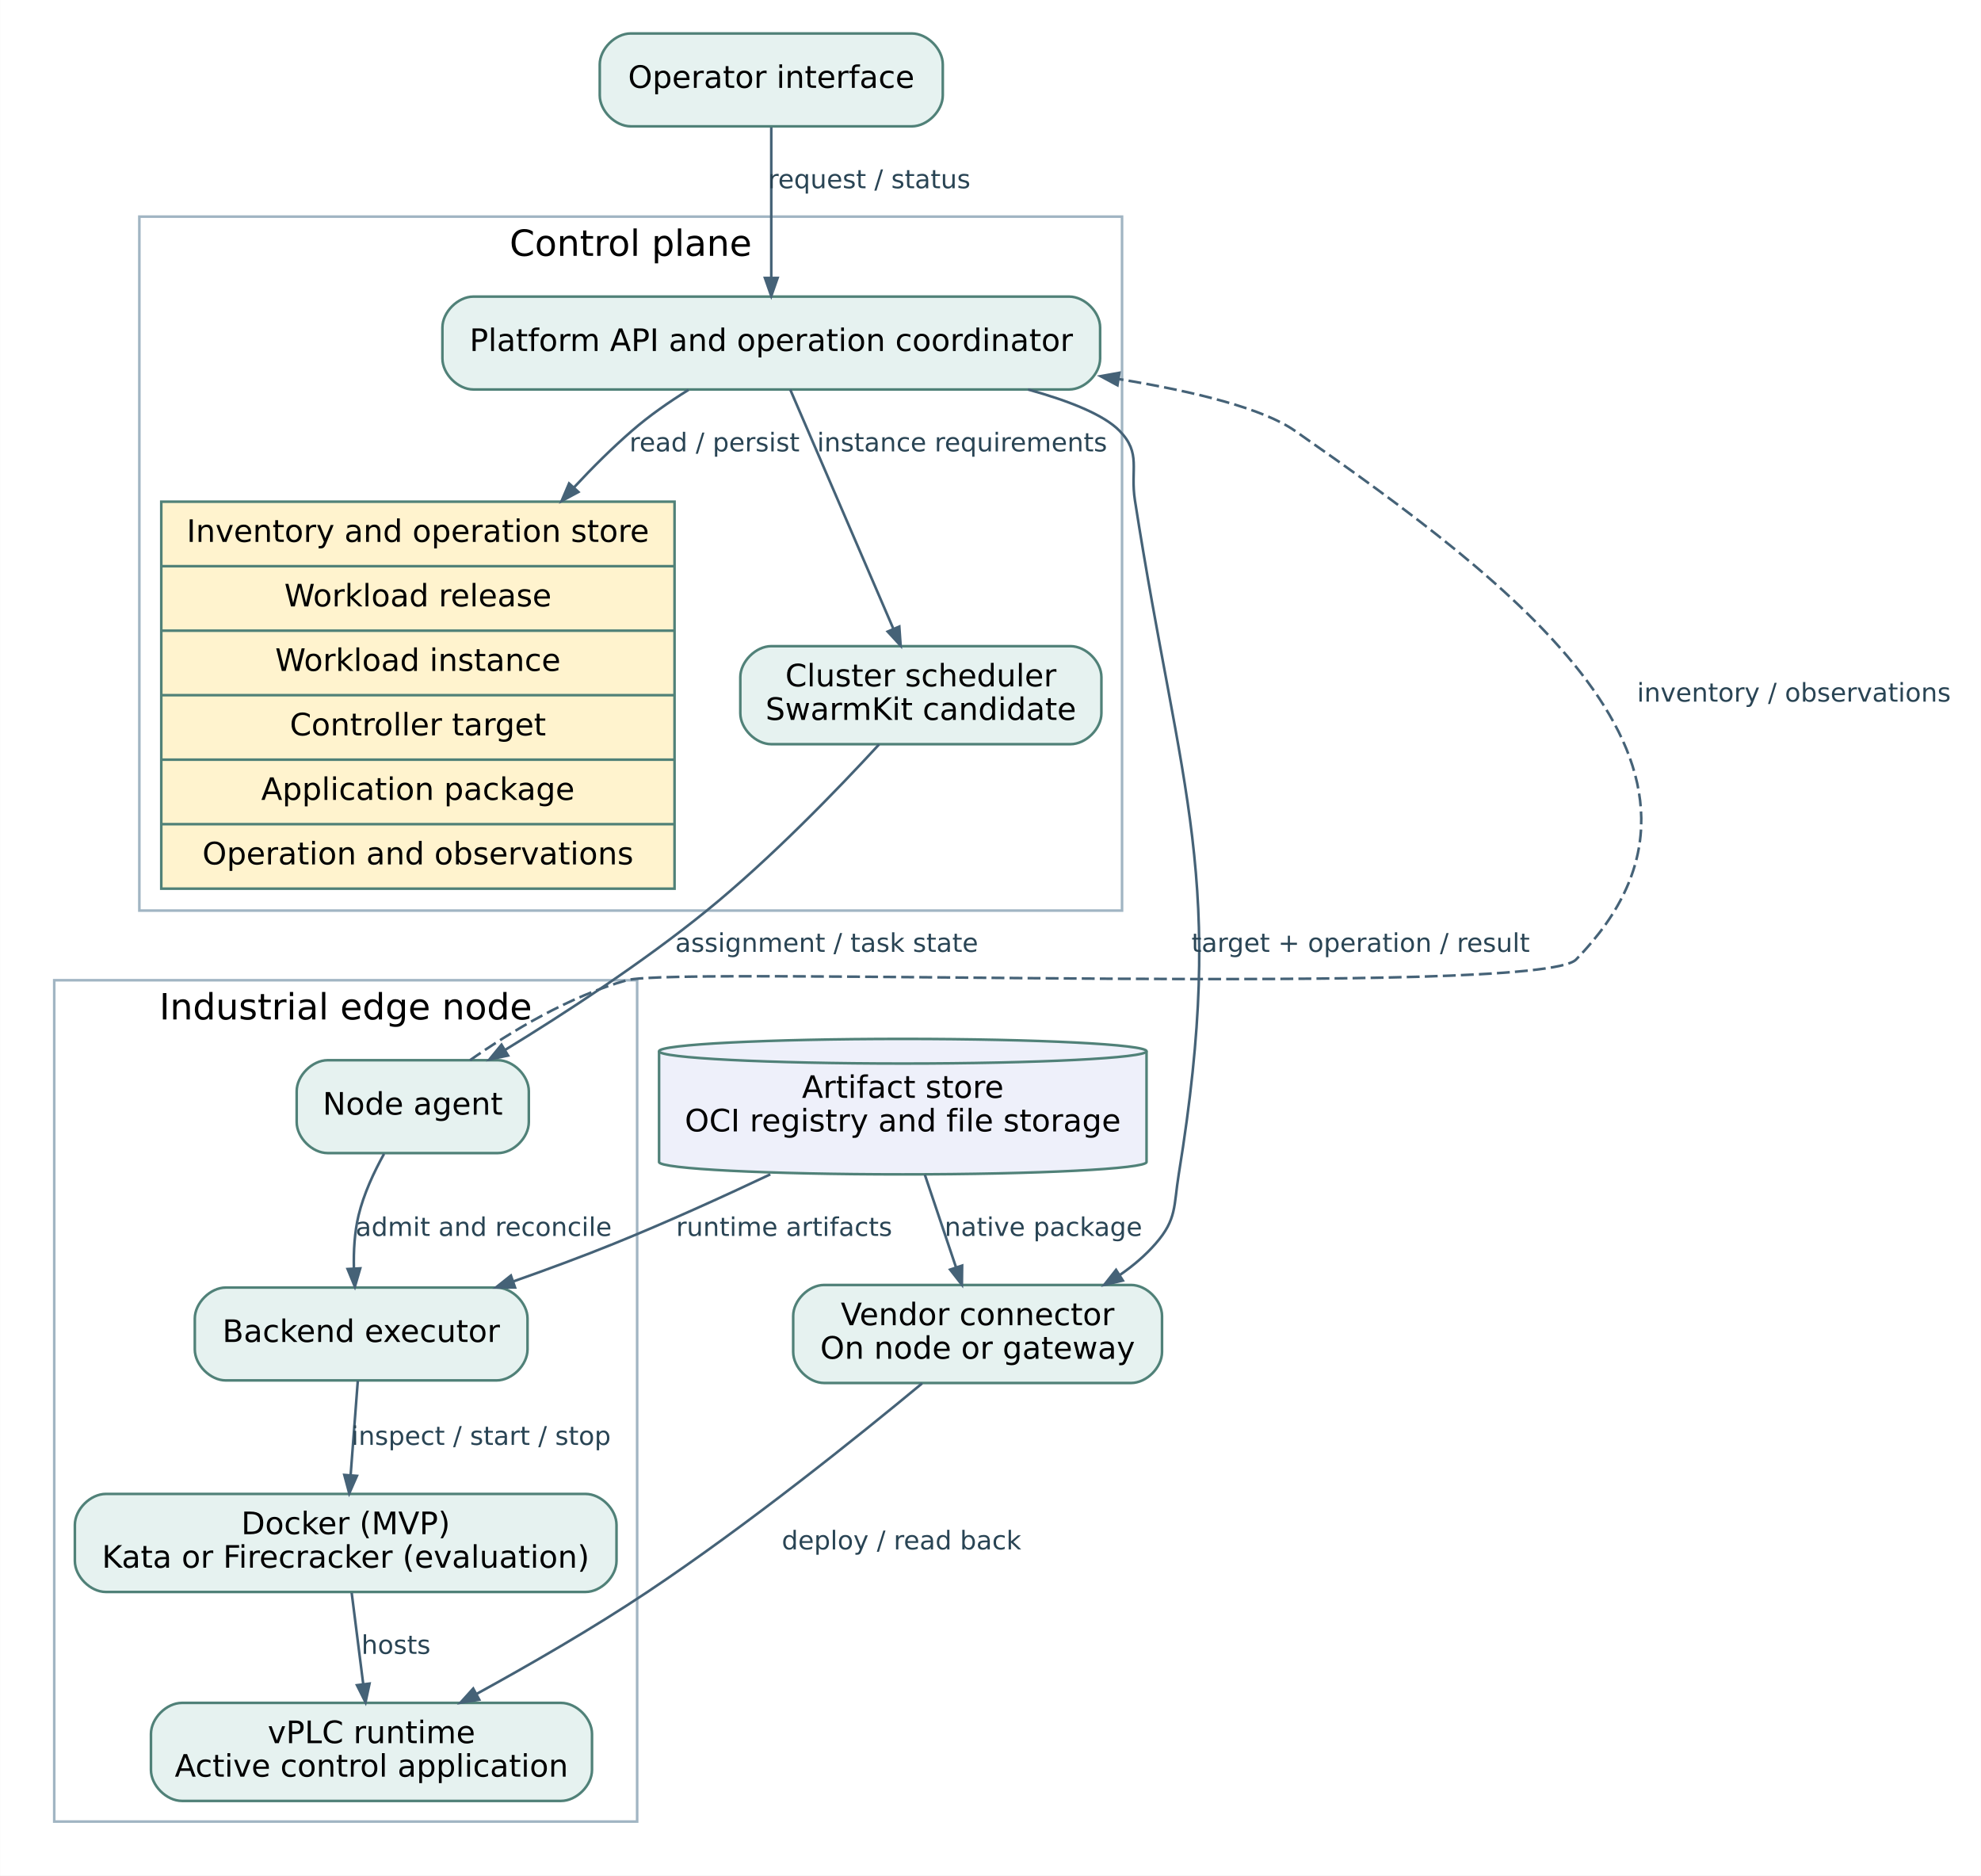
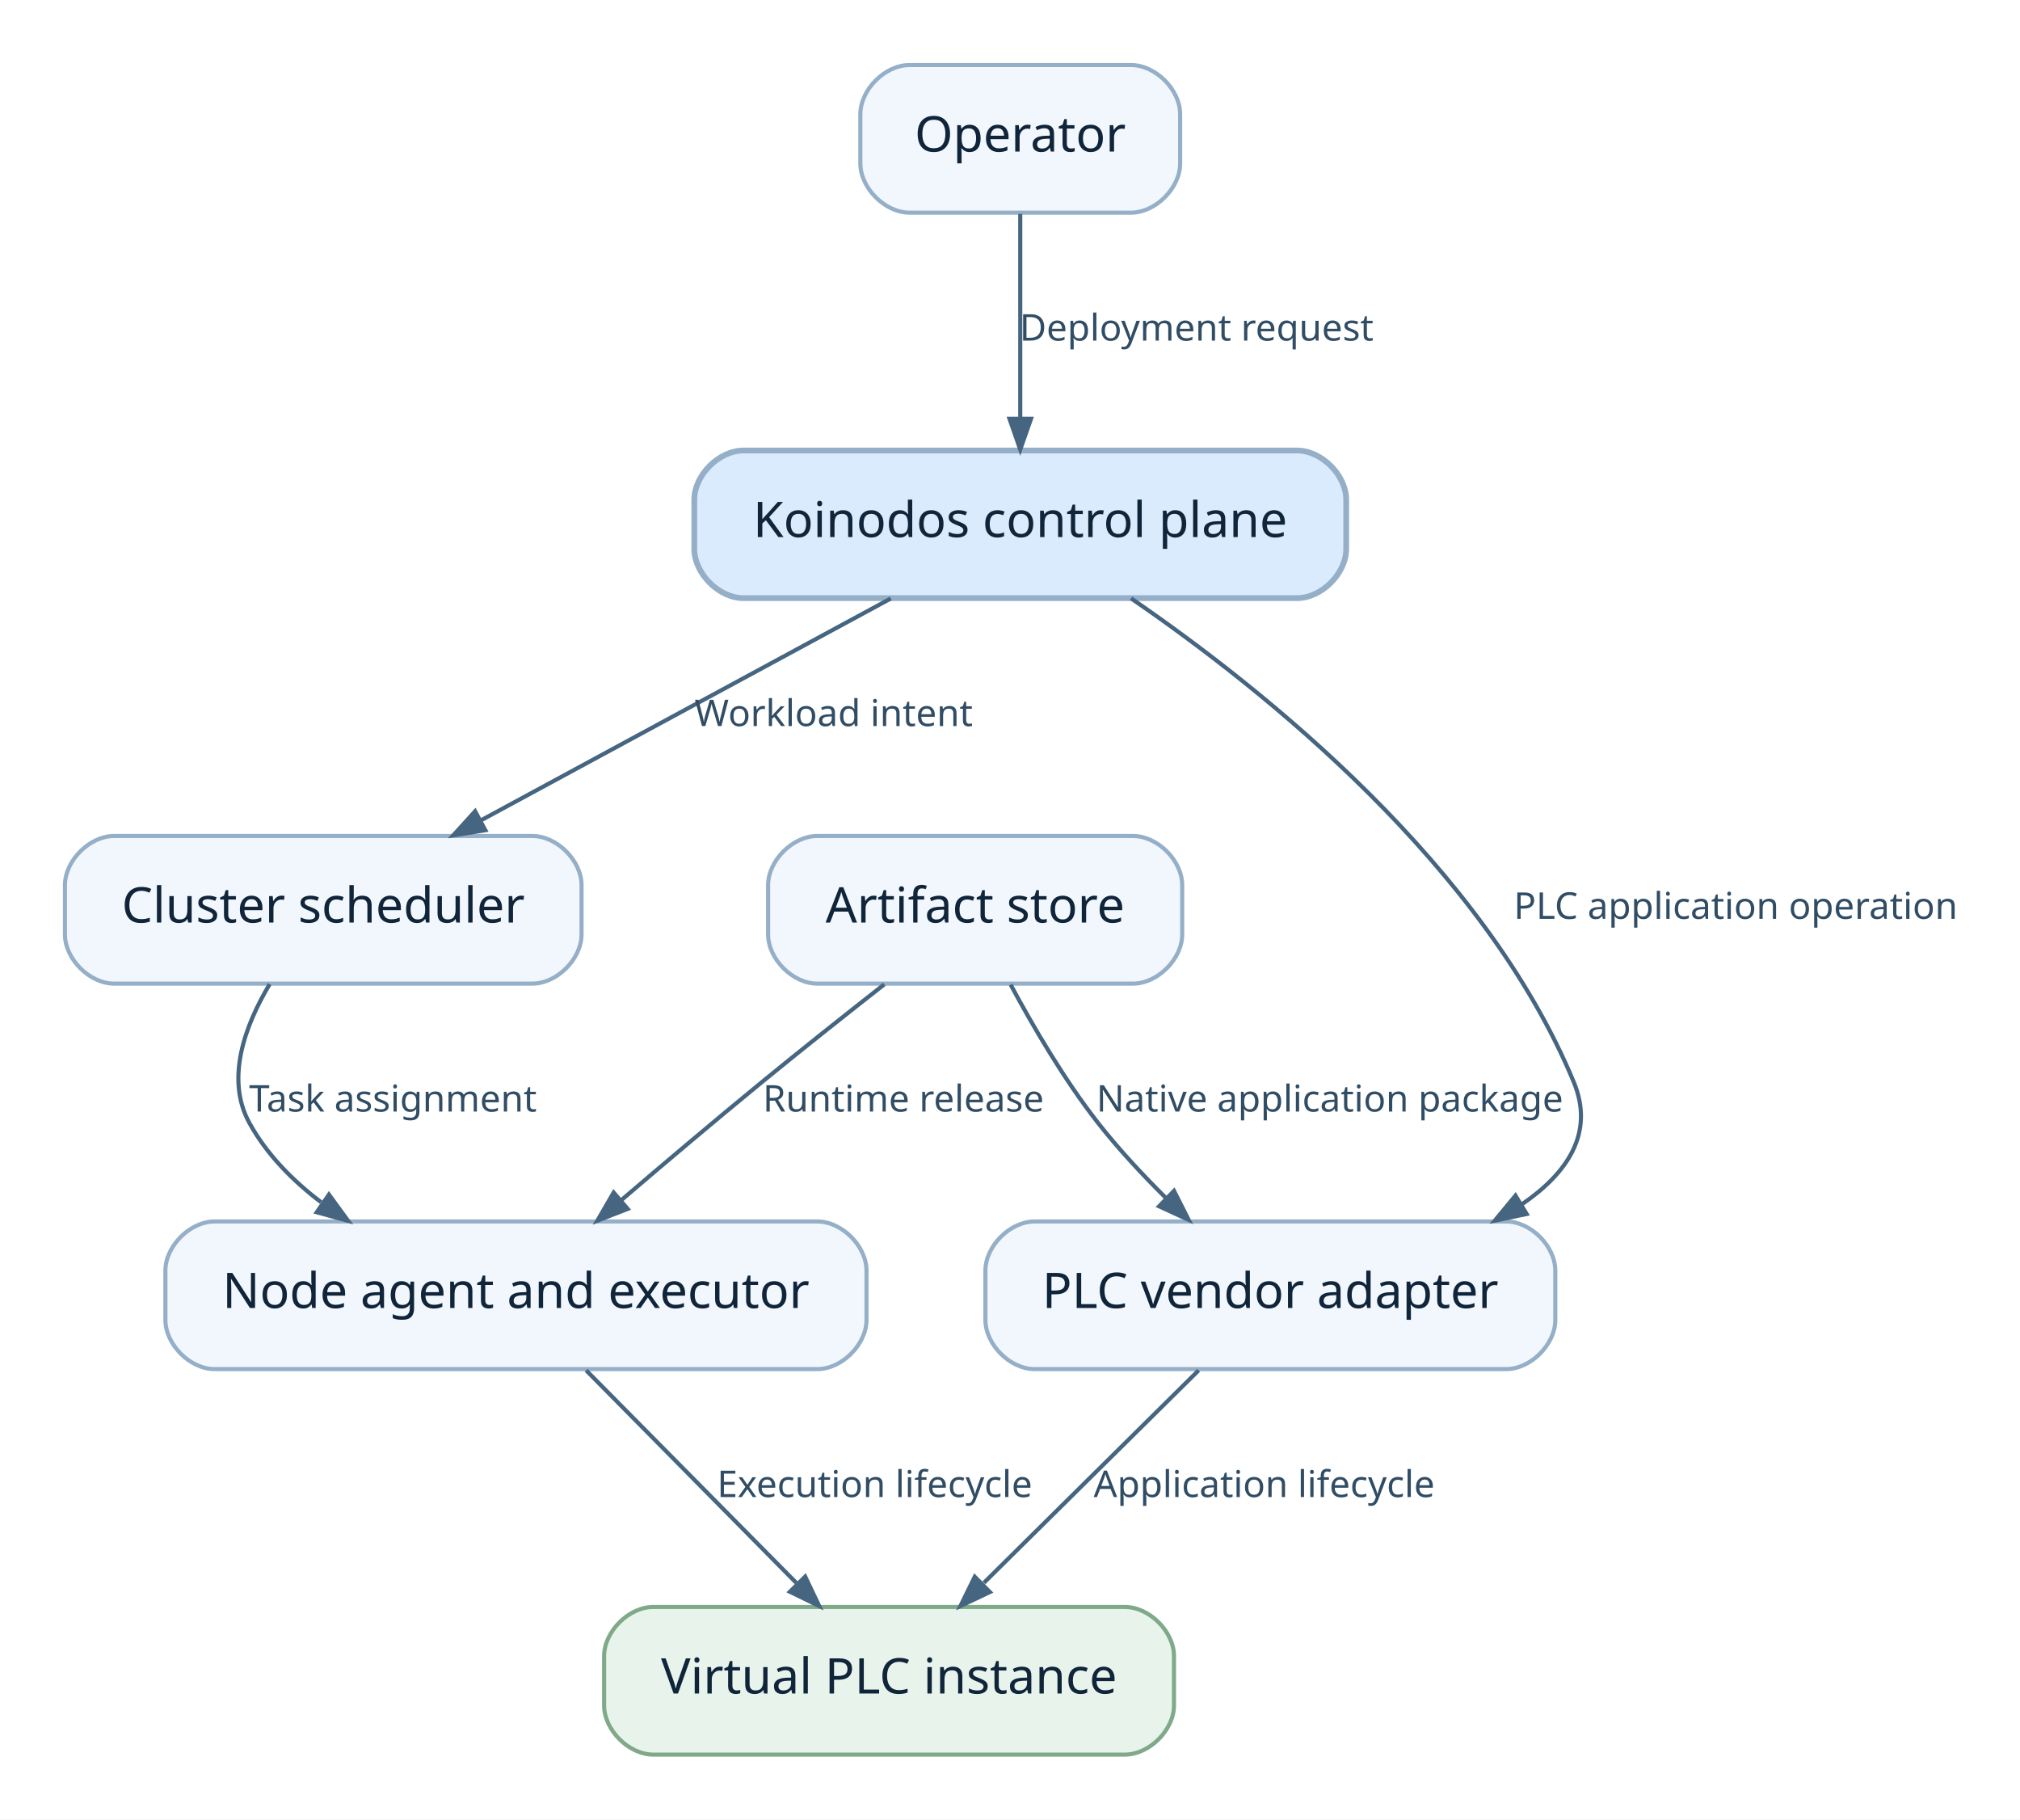
- <svg xmlns="http://www.w3.org/2000/svg" width="768pt" height="727pt" viewBox="0.00 0.00 767.92 727.05">
-   <g id="graph0" class="graph" transform="scale(1 1) rotate(0) translate(12.96 714.09)">
-     <polygon fill="white" stroke="transparent" points="-12.96,12.96 -12.96,-714.09 754.96,-714.09 754.96,12.96 -12.96,12.96" />
-     <g id="clust1" class="cluster">
-       <polygon fill="white" stroke="#a1b5c3" points="41,-361.12 41,-630.12 422,-630.12 422,-361.12 41,-361.12" />
-       <text text-anchor="middle" x="231.5" y="-614.92" font-family="DejaVu Sans" font-size="14.00">Control plane</text>
-     </g>
-     <g id="clust2" class="cluster">
-       <polygon fill="white" stroke="#a1b5c3" points="8,-8 8,-334.12 234,-334.12 234,-8 8,-8" />
-       <text text-anchor="middle" x="121" y="-318.93" font-family="DejaVu Sans" font-size="14.00">Industrial edge node</text>
-     </g>
+ <svg xmlns="http://www.w3.org/2000/svg" width="493pt" height="444pt" viewBox="0.00 0.00 492.68 443.68">
+   <g id="graph0" class="graph" transform="scale(1 1) rotate(0) translate(15.84 427.84)">
+     <polygon fill="white" stroke="transparent" points="-15.84,15.84 -15.84,-427.84 476.84,-427.84 476.84,15.84 -15.84,15.84" />
    <g id="node1" class="node">
-       <path fill="#e6f2f0" stroke="#508178" d="M340.5,-701.12C340.5,-701.12 231.5,-701.12 231.5,-701.12 225.5,-701.12 219.5,-695.12 219.5,-689.12 219.5,-689.12 219.5,-677.12 219.5,-677.12 219.5,-671.12 225.5,-665.12 231.5,-665.12 231.5,-665.12 340.5,-665.12 340.5,-665.12 346.5,-665.12 352.5,-671.12 352.5,-677.12 352.5,-677.12 352.5,-689.12 352.5,-689.12 352.5,-695.12 346.5,-701.12 340.5,-701.12" />
-       <text text-anchor="middle" x="286" y="-680.02" font-family="DejaVu Sans" font-size="12.00">Operator interface</text>
+       <path fill="#f1f7fd" stroke="#94afc7" d="M260,-412C260,-412 206,-412 206,-412 200,-412 194,-406 194,-400 194,-400 194,-388 194,-388 194,-382 200,-376 206,-376 206,-376 260,-376 260,-376 266,-376 272,-382 272,-388 272,-388 272,-400 272,-400 272,-406 266,-412 260,-412" />
+       <text text-anchor="middle" x="233" y="-390.9" font-family="sans-serif" font-size="12.00" fill="#10243a">Operator</text>
    </g>
    <g id="node2" class="node">
-       <path fill="#e6f2f0" stroke="#508178" d="M401.5,-599.12C401.5,-599.12 170.5,-599.12 170.5,-599.12 164.5,-599.12 158.5,-593.12 158.5,-587.12 158.5,-587.12 158.5,-575.12 158.5,-575.12 158.5,-569.12 164.5,-563.12 170.5,-563.12 170.5,-563.12 401.5,-563.12 401.5,-563.12 407.5,-563.12 413.5,-569.12 413.5,-575.12 413.5,-575.12 413.5,-587.12 413.5,-587.12 413.5,-593.12 407.5,-599.12 401.5,-599.12" />
-       <text text-anchor="middle" x="286" y="-578.02" font-family="DejaVu Sans" font-size="12.00">Platform API and operation coordinator</text>
+       <path fill="#d9ebfc" stroke="#94afc7" stroke-width="1.4" d="M300.5,-318C300.5,-318 165.5,-318 165.5,-318 159.5,-318 153.5,-312 153.5,-306 153.5,-306 153.5,-294 153.5,-294 153.5,-288 159.5,-282 165.5,-282 165.5,-282 300.5,-282 300.5,-282 306.5,-282 312.5,-288 312.5,-294 312.5,-294 312.5,-306 312.5,-306 312.5,-312 306.5,-318 300.5,-318" />
+       <text text-anchor="middle" x="233" y="-296.9" font-family="sans-serif" font-size="12.00" fill="#10243a">Koinodos control plane</text>
+     </g>
+     <g id="edge1" class="edge">
+       <path fill="none" stroke="#466581" d="M233,-375.7C233,-361.69 233,-341.77 233,-326.03" />
+       <polygon fill="#466581" stroke="#466581" points="235.63,-325.73 233,-318.23 230.38,-325.73 235.63,-325.73" />
+       <text text-anchor="middle" x="276" y="-344.8" font-family="sans-serif" font-size="9.00" fill="#304d65">Deployment request</text>
+     </g>
+     <g id="node3" class="node">
+       <path fill="#f1f7fd" stroke="#94afc7" d="M114,-224C114,-224 12,-224 12,-224 6,-224 0,-218 0,-212 0,-212 0,-200 0,-200 0,-194 6,-188 12,-188 12,-188 114,-188 114,-188 120,-188 126,-194 126,-200 126,-200 126,-212 126,-212 126,-218 120,-224 114,-224" />
+       <text text-anchor="middle" x="63" y="-202.9" font-family="sans-serif" font-size="12.00" fill="#10243a">Cluster scheduler</text>
+     </g>
+     <g id="edge2" class="edge">
+       <path fill="none" stroke="#466581" d="M201.42,-281.91C173.12,-266.6 131.54,-244.09 101.34,-227.75" />
+       <polygon fill="#466581" stroke="#466581" points="102.54,-225.41 94.7,-224.15 100.04,-230.03 102.54,-225.41" />
+       <text text-anchor="middle" x="187.5" y="-250.8" font-family="sans-serif" font-size="9.00" fill="#304d65">Workload intent</text>
+     </g>
+     <g id="node5" class="node">
+       <path fill="#f1f7fd" stroke="#94afc7" d="M351.5,-130C351.5,-130 236.5,-130 236.5,-130 230.5,-130 224.5,-124 224.5,-118 224.5,-118 224.5,-106 224.5,-106 224.5,-100 230.5,-94 236.5,-94 236.5,-94 351.5,-94 351.5,-94 357.5,-94 363.5,-100 363.5,-106 363.5,-106 363.5,-118 363.5,-118 363.5,-124 357.5,-130 351.5,-130" />
+       <text text-anchor="middle" x="294" y="-108.9" font-family="sans-serif" font-size="12.00" fill="#10243a">PLC vendor adapter</text>
    </g>
    <g id="edge3" class="edge">
-       <path fill="none" stroke="#456277" d="M286,-664.71C286,-648.65 286,-624.64 286,-606.65" />
-       <polygon fill="#456277" stroke="#456277" points="288.45,-606.34 286,-599.34 283.55,-606.34 288.45,-606.34" />
-       <text text-anchor="middle" x="324" y="-641.12" font-family="DejaVu Sans" font-size="10.00" fill="#294454">request / status</text>
-     </g>
-     <g id="node3" class="node">
-       <polygon fill="#fff3ce" stroke="#508178" points="49.5,-369.62 49.5,-519.62 248.5,-519.62 248.5,-369.62 49.5,-369.62" />
-       <text text-anchor="middle" x="149" y="-504.02" font-family="DejaVu Sans" font-size="12.00">Inventory and operation store</text>
-       <polyline fill="none" stroke="#508178" points="49.5,-494.62 248.5,-494.62 " />
-       <text text-anchor="middle" x="149" y="-479.02" font-family="DejaVu Sans" font-size="12.00">Workload release</text>
-       <polyline fill="none" stroke="#508178" points="49.5,-469.62 248.5,-469.62 " />
-       <text text-anchor="middle" x="149" y="-454.02" font-family="DejaVu Sans" font-size="12.00">Workload instance</text>
-       <polyline fill="none" stroke="#508178" points="49.5,-444.62 248.5,-444.62 " />
-       <text text-anchor="middle" x="149" y="-429.02" font-family="DejaVu Sans" font-size="12.00">Controller target</text>
-       <polyline fill="none" stroke="#508178" points="49.5,-419.62 248.5,-419.62 " />
-       <text text-anchor="middle" x="149" y="-404.02" font-family="DejaVu Sans" font-size="12.00">Application package</text>
-       <polyline fill="none" stroke="#508178" points="49.5,-394.62 248.5,-394.62 " />
-       <text text-anchor="middle" x="149" y="-379.02" font-family="DejaVu Sans" font-size="12.00">Operation and observations</text>
-     </g>
-     <g id="edge1" class="edge">
-       <path fill="none" stroke="#456277" d="M253.92,-562.97C246.38,-558.29 238.63,-552.9 232,-547.12 224.33,-540.44 216.81,-533 209.62,-525.26" />
-       <polygon fill="#456277" stroke="#456277" points="211.23,-523.39 204.7,-519.87 207.61,-526.69 211.23,-523.39" />
-       <text text-anchor="middle" x="264" y="-539.12" font-family="DejaVu Sans" font-size="10.00" fill="#294454">read / persist</text>
+       <path fill="none" stroke="#466581" d="M260.02,-281.95C292.74,-259.51 346.18,-216.67 368,-164 373.14,-151.59 366.46,-141.77 355.33,-134.18" />
+       <polygon fill="#466581" stroke="#466581" points="356.51,-131.83 348.73,-130.2 353.79,-136.32 356.51,-131.83" />
+       <text text-anchor="middle" x="407.5" y="-203.8" font-family="sans-serif" font-size="9.00" fill="#304d65">PLC application operation</text>
    </g>
    <g id="node4" class="node">
-       <path fill="#e6f2f0" stroke="#508178" d="M402,-463.62C402,-463.62 286,-463.62 286,-463.62 280,-463.62 274,-457.62 274,-451.62 274,-451.62 274,-437.62 274,-437.62 274,-431.62 280,-425.62 286,-425.62 286,-425.62 402,-425.62 402,-425.62 408,-425.62 414,-431.62 414,-437.62 414,-437.62 414,-451.62 414,-451.62 414,-457.62 408,-463.62 402,-463.62" />
-       <text text-anchor="middle" x="344" y="-448.02" font-family="DejaVu Sans" font-size="12.00">Cluster scheduler</text>
-       <text text-anchor="middle" x="344" y="-435.02" font-family="DejaVu Sans" font-size="12.00">SwarmKit candidate</text>
+       <path fill="#f1f7fd" stroke="#94afc7" d="M183.5,-130C183.5,-130 36.5,-130 36.5,-130 30.5,-130 24.5,-124 24.5,-118 24.5,-118 24.5,-106 24.5,-106 24.5,-100 30.5,-94 36.5,-94 36.5,-94 183.5,-94 183.5,-94 189.5,-94 195.5,-100 195.5,-106 195.5,-106 195.5,-118 195.5,-118 195.5,-124 189.5,-130 183.5,-130" />
+       <text text-anchor="middle" x="110" y="-108.9" font-family="sans-serif" font-size="12.00" fill="#10243a">Node agent and executor</text>
    </g>
-     <g id="edge2" class="edge">
-       <path fill="none" stroke="#456277" d="M293.35,-563.09C303.46,-539.63 321.75,-497.23 333.36,-470.3" />
-       <polygon fill="#456277" stroke="#456277" points="335.64,-471.21 336.16,-463.81 331.14,-469.27 335.64,-471.21" />
-       <text text-anchor="middle" x="360" y="-539.12" font-family="DejaVu Sans" font-size="10.00" fill="#294454">instance requirements</text>
+     <g id="edge4" class="edge">
+       <path fill="none" stroke="#466581" d="M49.93,-187.87C43.84,-177.67 39.1,-164.69 45,-154 49.19,-146.4 55.46,-140.01 62.46,-134.71" />
+       <polygon fill="#466581" stroke="#466581" points="64.39,-136.57 69.07,-130.15 61.41,-132.25 64.39,-136.57" />
+       <text text-anchor="middle" x="80" y="-156.8" font-family="sans-serif" font-size="9.00" fill="#304d65">Task assignment</text>
    </g>
-     <g id="node10" class="node">
-       <path fill="#e6f2f0" stroke="#508178" d="M425.5,-216C425.5,-216 306.5,-216 306.5,-216 300.5,-216 294.5,-210 294.5,-204 294.5,-204 294.5,-190 294.5,-190 294.5,-184 300.5,-178 306.5,-178 306.5,-178 425.5,-178 425.5,-178 431.5,-178 437.5,-184 437.5,-190 437.5,-190 437.5,-204 437.5,-204 437.5,-210 431.5,-216 425.5,-216" />
-       <text text-anchor="middle" x="366" y="-200.4" font-family="DejaVu Sans" font-size="12.00">Vendor connector</text>
-       <text text-anchor="middle" x="366" y="-187.4" font-family="DejaVu Sans" font-size="12.00">On node or gateway</text>
+     <g id="node7" class="node">
+       <path fill="#e8f4eb" stroke="#80a98a" d="M258.5,-36C258.5,-36 143.5,-36 143.5,-36 137.5,-36 131.5,-30 131.5,-24 131.5,-24 131.5,-12 131.5,-12 131.5,-6 137.5,0 143.5,0 143.5,0 258.5,0 258.5,0 264.5,0 270.5,-6 270.5,-12 270.5,-12 270.5,-24 270.5,-24 270.5,-30 264.5,-36 258.5,-36" />
+       <text text-anchor="middle" x="201" y="-14.9" font-family="sans-serif" font-size="12.00" fill="#10243a">Virtual PLC instance</text>
+     </g>
+     <g id="edge7" class="edge">
+       <path fill="none" stroke="#466581" d="M127.12,-93.7C141.61,-79.05 162.49,-57.93 178.36,-41.89" />
+       <polygon fill="#466581" stroke="#466581" points="180.55,-43.41 183.96,-36.23 176.82,-39.71 180.55,-43.41" />
+       <text text-anchor="middle" x="197.5" y="-62.8" font-family="sans-serif" font-size="9.00" fill="#304d65">Execution lifecycle</text>
    </g>
    <g id="edge8" class="edge">
-       <path fill="none" stroke="#456277" d="M385.55,-563.11C401.59,-558.66 414.92,-553.33 421,-547.12 429.6,-538.34 425.1,-532.27 427,-520.12 444.94,-405.22 462.63,-373.8 444,-259 441.97,-246.51 443.32,-241.53 435,-232 431.02,-227.44 426.3,-223.43 421.21,-219.92" />
-       <polygon fill="#456277" stroke="#456277" points="422.31,-217.72 415.09,-216.03 419.68,-221.85 422.31,-217.72" />
-       <text text-anchor="middle" x="514.5" y="-345.12" font-family="DejaVu Sans" font-size="10.00" fill="#294454">target + operation / result</text>
+       <path fill="none" stroke="#466581" d="M276.51,-93.7C261.7,-79.05 240.36,-57.93 224.14,-41.89" />
+       <polygon fill="#466581" stroke="#466581" points="225.59,-39.64 218.41,-36.23 221.9,-43.37 225.59,-39.64" />
+       <text text-anchor="middle" x="292.5" y="-62.8" font-family="sans-serif" font-size="9.00" fill="#304d65">Application lifecycle</text>
    </g>
    <g id="node6" class="node">
-       <path fill="#e6f2f0" stroke="#508178" d="M180,-303.12C180,-303.12 114,-303.12 114,-303.12 108,-303.12 102,-297.12 102,-291.12 102,-291.12 102,-279.12 102,-279.12 102,-273.12 108,-267.12 114,-267.12 114,-267.12 180,-267.12 180,-267.12 186,-267.12 192,-273.12 192,-279.12 192,-279.12 192,-291.12 192,-291.12 192,-297.12 186,-303.12 180,-303.12" />
-       <text text-anchor="middle" x="147" y="-282.02" font-family="DejaVu Sans" font-size="12.00">Node agent</text>
-     </g>
-     <g id="edge7" class="edge">
-       <path fill="none" stroke="#456277" d="M327.78,-425.51C311.69,-408.05 285.92,-381.36 261,-361.12 236.19,-340.97 205.86,-321.22 182.72,-307.06" />
-       <polygon fill="#456277" stroke="#456277" points="183.95,-304.94 176.7,-303.4 181.41,-309.13 183.95,-304.94" />
-       <text text-anchor="middle" x="307.5" y="-345.12" font-family="DejaVu Sans" font-size="10.00" fill="#294454">assignment / task state</text>
-     </g>
-     <g id="node5" class="node">
-       <path fill="#eef0fa" stroke="#508178" d="M431.5,-306.6C431.5,-309.24 389.14,-311.38 337,-311.38 284.86,-311.38 242.5,-309.24 242.5,-306.6 242.5,-306.6 242.5,-263.65 242.5,-263.65 242.5,-261.01 284.86,-258.87 337,-258.87 389.14,-258.87 431.5,-261.01 431.5,-263.65 431.5,-263.65 431.5,-306.6 431.5,-306.6" />
-       <path fill="none" stroke="#508178" d="M431.5,-306.6C431.5,-303.97 389.14,-301.83 337,-301.83 284.86,-301.83 242.5,-303.97 242.5,-306.6" />
-       <text text-anchor="middle" x="337" y="-288.52" font-family="DejaVu Sans" font-size="12.00">Artifact store</text>
-       <text text-anchor="middle" x="337" y="-275.52" font-family="DejaVu Sans" font-size="12.00">OCI registry and file storage</text>
-     </g>
-     <g id="node7" class="node">
-       <path fill="#e6f2f0" stroke="#508178" d="M179.5,-215C179.5,-215 74.5,-215 74.5,-215 68.5,-215 62.5,-209 62.5,-203 62.5,-203 62.5,-191 62.5,-191 62.5,-185 68.5,-179 74.5,-179 74.5,-179 179.5,-179 179.5,-179 185.5,-179 191.5,-185 191.5,-191 191.5,-191 191.5,-203 191.5,-203 191.5,-209 185.5,-215 179.5,-215" />
-       <text text-anchor="middle" x="127" y="-193.9" font-family="DejaVu Sans" font-size="12.00">Backend executor</text>
-     </g>
-     <g id="edge11" class="edge">
-       <path fill="none" stroke="#456277" d="M285.63,-258.88C266.75,-249.96 245.08,-240.13 225,-232 212.49,-226.93 198.91,-221.92 185.95,-217.36" />
-       <polygon fill="#456277" stroke="#456277" points="186.66,-215.02 179.24,-215.02 185.05,-219.64 186.66,-215.02" />
-       <text text-anchor="middle" x="291" y="-235" font-family="DejaVu Sans" font-size="10.00" fill="#294454">runtime artifacts</text>
-     </g>
-     <g id="edge10" class="edge">
-       <path fill="none" stroke="#456277" d="M345.54,-258.75C349.36,-247.41 353.85,-234.09 357.64,-222.81" />
-       <polygon fill="#456277" stroke="#456277" points="360,-223.51 359.91,-216.09 355.35,-221.95 360,-223.51" />
-       <text text-anchor="middle" x="391.5" y="-235" font-family="DejaVu Sans" font-size="10.00" fill="#294454">native package</text>
-     </g>
-     <g id="edge12" class="edge">
-       <path fill="none" stroke="#456277" stroke-dasharray="5,2" d="M169.2,-303.13C185.16,-314.27 207.72,-327.89 230,-334.12 249.69,-339.64 583.7,-327.51 598,-342.12 670.17,-415.88 573.58,-488.01 489,-547.12 476.67,-555.74 450.47,-562.26 420.87,-567.13" />
-       <polygon fill="#456277" stroke="#456277" points="420.22,-564.75 413.69,-568.27 420.99,-569.59 420.22,-564.75" />
-       <text text-anchor="middle" x="682.5" y="-442.12" font-family="DejaVu Sans" font-size="10.00" fill="#294454">inventory / observations</text>
-     </g>
-     <g id="edge4" class="edge">
-       <path fill="none" stroke="#456277" d="M135.87,-266.82C131.93,-259.73 127.99,-251.26 126,-243 124.42,-236.42 124.02,-229.13 124.19,-222.38" />
-       <polygon fill="#456277" stroke="#456277" points="126.64,-222.44 124.56,-215.32 121.74,-222.18 126.64,-222.44" />
-       <text text-anchor="middle" x="174.5" y="-235" font-family="DejaVu Sans" font-size="10.00" fill="#294454">admit and reconcile</text>
-     </g>
-     <g id="node8" class="node">
-       <path fill="#e6f2f0" stroke="#508178" d="M214,-135C214,-135 28,-135 28,-135 22,-135 16,-129 16,-123 16,-123 16,-109 16,-109 16,-103 22,-97 28,-97 28,-97 214,-97 214,-97 220,-97 226,-103 226,-109 226,-109 226,-123 226,-123 226,-129 220,-135 214,-135" />
-       <text text-anchor="middle" x="121" y="-119.4" font-family="DejaVu Sans" font-size="12.00">Docker (MVP)</text>
-       <text text-anchor="middle" x="121" y="-106.4" font-family="DejaVu Sans" font-size="12.00">Kata or Firecracker (evaluation)</text>
+       <path fill="#f1f7fd" stroke="#94afc7" d="M260.5,-224C260.5,-224 183.5,-224 183.5,-224 177.5,-224 171.5,-218 171.5,-212 171.5,-212 171.5,-200 171.5,-200 171.5,-194 177.5,-188 183.5,-188 183.5,-188 260.5,-188 260.5,-188 266.5,-188 272.5,-194 272.5,-200 272.5,-200 272.5,-212 272.5,-212 272.5,-218 266.5,-224 260.5,-224" />
+       <text text-anchor="middle" x="222" y="-202.9" font-family="sans-serif" font-size="12.00" fill="#10243a">Artifact store</text>
    </g>
    <g id="edge5" class="edge">
-       <path fill="none" stroke="#456277" d="M125.7,-178.86C124.89,-168.19 123.83,-154.27 122.92,-142.33" />
-       <polygon fill="#456277" stroke="#456277" points="125.36,-142 122.38,-135.21 120.47,-142.37 125.36,-142" />
-       <text text-anchor="middle" x="173.5" y="-154" font-family="DejaVu Sans" font-size="10.00" fill="#294454">inspect / start / stop</text>
-     </g>
-     <g id="node9" class="node">
-       <path fill="#e6f2f0" stroke="#508178" d="M204.5,-54C204.5,-54 57.5,-54 57.5,-54 51.5,-54 45.5,-48 45.5,-42 45.5,-42 45.5,-28 45.5,-28 45.5,-22 51.5,-16 57.5,-16 57.5,-16 204.5,-16 204.5,-16 210.5,-16 216.5,-22 216.5,-28 216.5,-28 216.5,-42 216.5,-42 216.5,-48 210.5,-54 204.5,-54" />
-       <text text-anchor="middle" x="131" y="-38.4" font-family="DejaVu Sans" font-size="12.00">vPLC runtime</text>
-       <text text-anchor="middle" x="131" y="-25.4" font-family="DejaVu Sans" font-size="12.00">Active control application</text>
+       <path fill="none" stroke="#466581" d="M199.84,-187.82C190.56,-180.55 179.7,-171.94 170,-164 158.68,-154.73 146.34,-144.3 135.81,-135.3" />
+       <polygon fill="#466581" stroke="#466581" points="137.25,-133.07 129.85,-130.19 133.83,-137.06 137.25,-133.07" />
+       <text text-anchor="middle" x="204.5" y="-156.8" font-family="sans-serif" font-size="9.00" fill="#304d65">Runtime release</text>
    </g>
    <g id="edge6" class="edge">
-       <path fill="none" stroke="#456277" d="M123.32,-96.68C124.64,-86.21 126.33,-72.92 127.78,-61.45" />
-       <polygon fill="#456277" stroke="#456277" points="130.24,-61.48 128.69,-54.22 125.38,-60.86 130.24,-61.48" />
-       <text text-anchor="middle" x="140.5" y="-73" font-family="DejaVu Sans" font-size="10.00" fill="#294454">hosts</text>
-     </g>
-     <g id="edge9" class="edge">
-       <path fill="none" stroke="#456277" d="M344.5,-177.86C319.61,-157.23 277.03,-123.03 238,-97 216.72,-82.81 191.96,-68.56 171.63,-57.41" />
-       <polygon fill="#456277" stroke="#456277" points="172.78,-55.25 165.47,-54.05 170.44,-59.55 172.78,-55.25" />
-       <text text-anchor="middle" x="336.5" y="-113.5" font-family="DejaVu Sans" font-size="10.00" fill="#294454">deploy / read back</text>
+       <path fill="none" stroke="#466581" d="M230.66,-187.74C236.16,-177.5 243.76,-164.51 252,-154 256.9,-147.74 262.72,-141.49 268.43,-135.83" />
+       <polygon fill="#466581" stroke="#466581" points="270.5,-137.47 274.08,-130.38 266.86,-133.7 270.5,-137.47" />
+       <text text-anchor="middle" x="308.5" y="-156.8" font-family="sans-serif" font-size="9.00" fill="#304d65">Native application package</text>
    </g>
  </g>
</svg>
